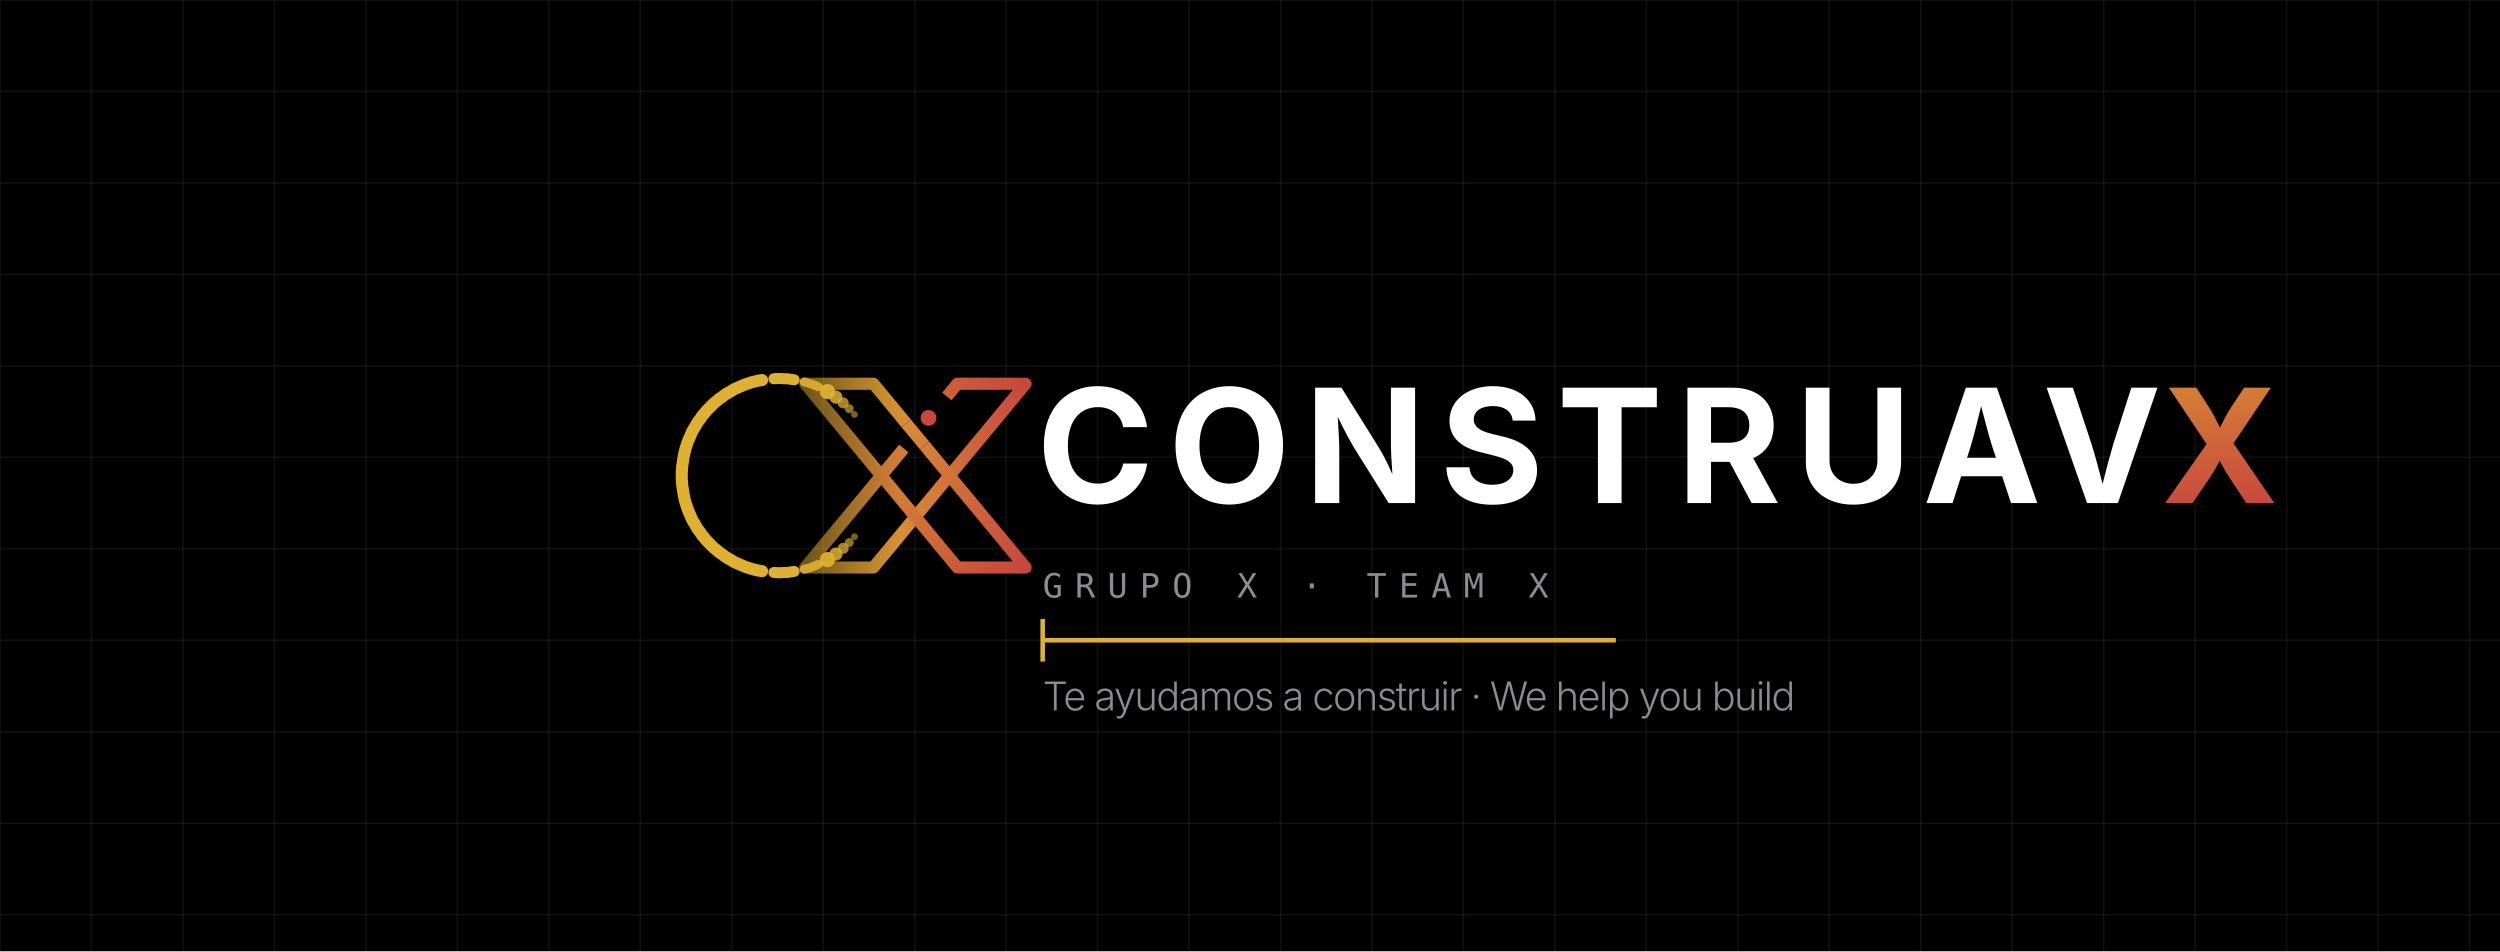
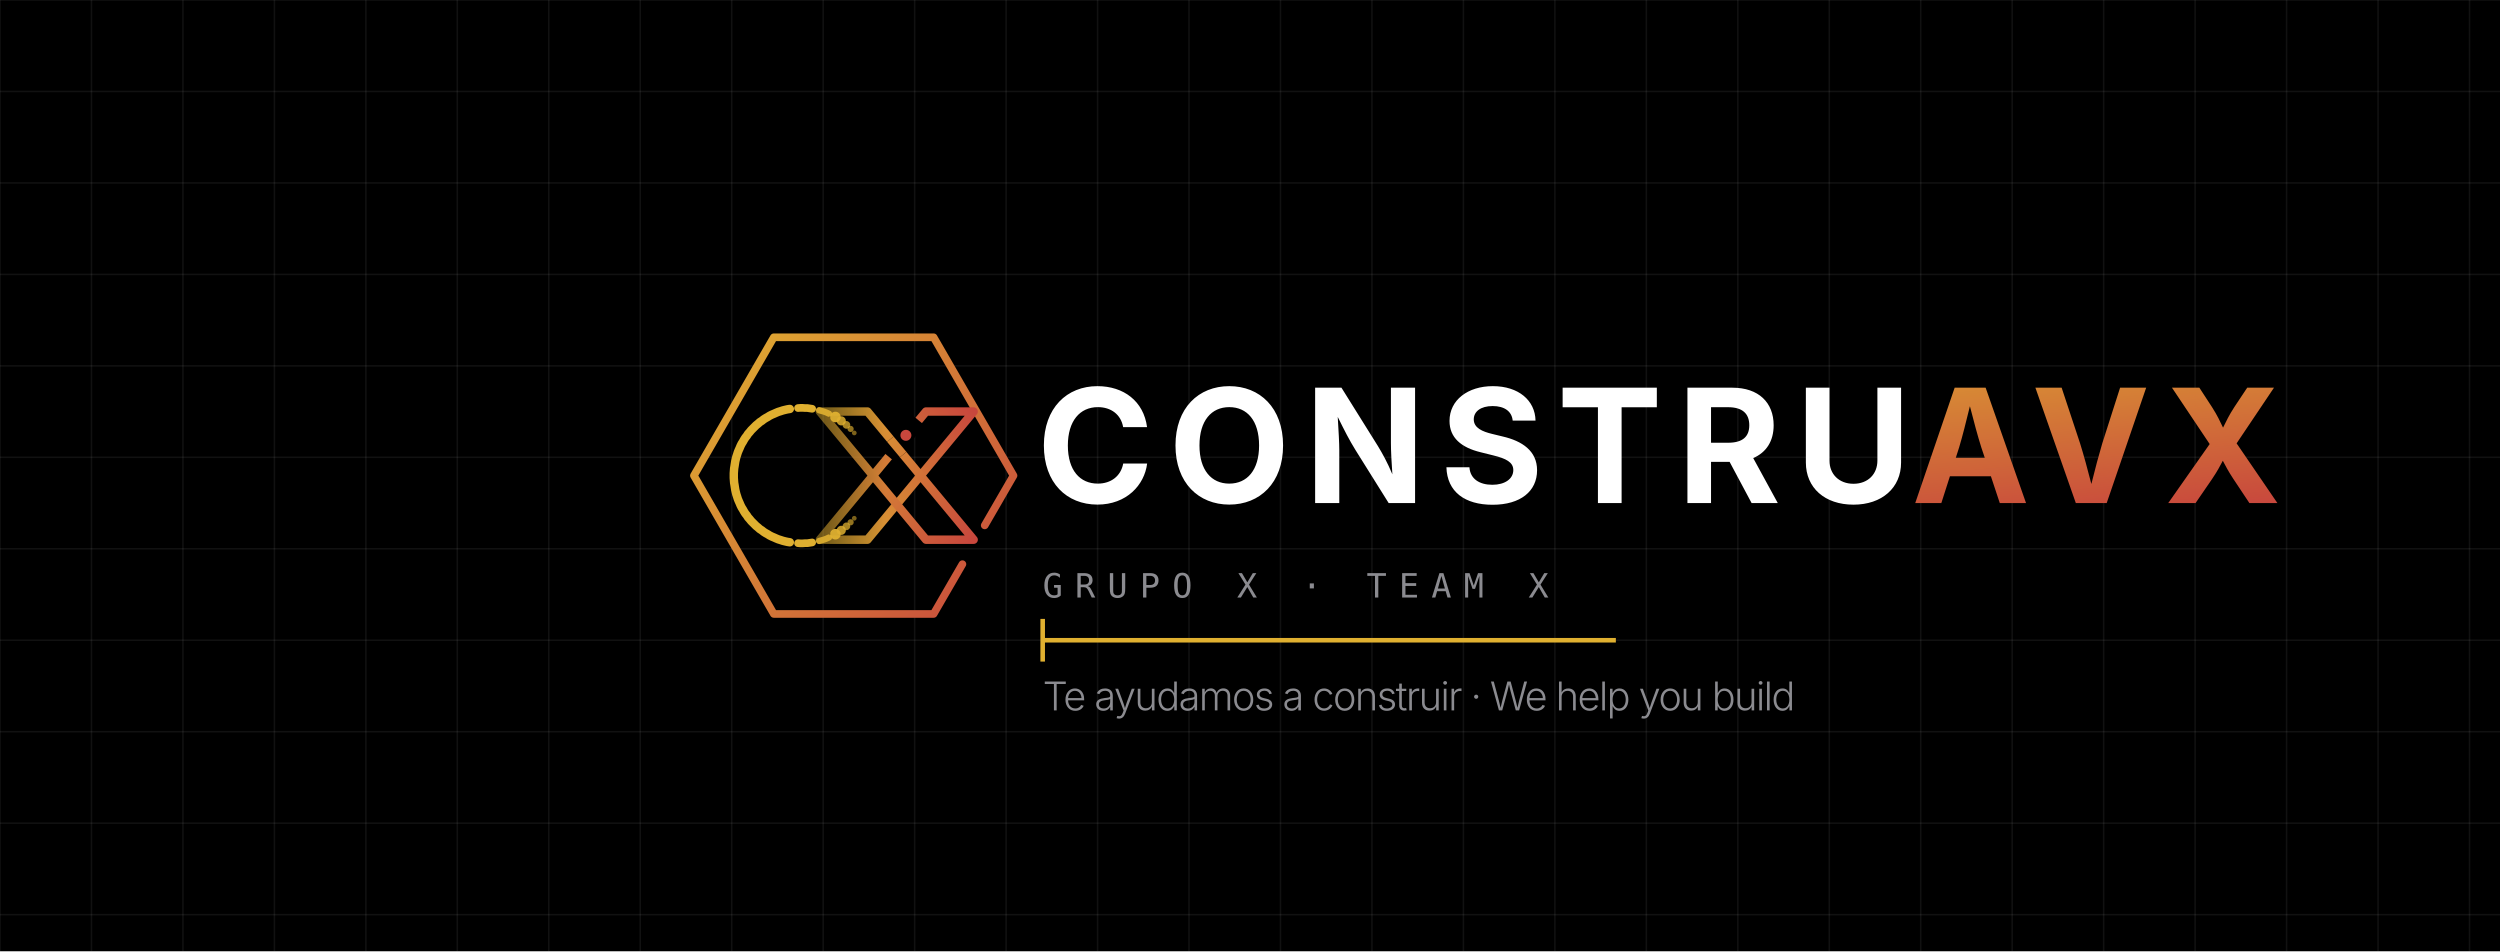
<svg xmlns="http://www.w3.org/2000/svg" viewBox="0 0 1640 624">
  <rect width="1640" height="624" fill="#000" />
  <g stroke="#fff" stroke-opacity=".07" stroke-width="1">
    <line x1="0" y1="0" x2="0" y2="624" />
    <line x1="60" y1="0" x2="60" y2="624" />
    <line x1="120" y1="0" x2="120" y2="624" />
    <line x1="180" y1="0" x2="180" y2="624" />
    <line x1="240" y1="0" x2="240" y2="624" />
    <line x1="300" y1="0" x2="300" y2="624" />
    <line x1="360" y1="0" x2="360" y2="624" />
    <line x1="420" y1="0" x2="420" y2="624" />
    <line x1="480" y1="0" x2="480" y2="624" />
    <line x1="540" y1="0" x2="540" y2="624" />
    <line x1="600" y1="0" x2="600" y2="624" />
    <line x1="660" y1="0" x2="660" y2="624" />
    <line x1="720" y1="0" x2="720" y2="624" />
    <line x1="780" y1="0" x2="780" y2="624" />
    <line x1="840" y1="0" x2="840" y2="624" />
    <line x1="900" y1="0" x2="900" y2="624" />
    <line x1="960" y1="0" x2="960" y2="624" />
    <line x1="1020" y1="0" x2="1020" y2="624" />
    <line x1="1080" y1="0" x2="1080" y2="624" />
    <line x1="1140" y1="0" x2="1140" y2="624" />
    <line x1="1200" y1="0" x2="1200" y2="624" />
    <line x1="1260" y1="0" x2="1260" y2="624" />
    <line x1="1320" y1="0" x2="1320" y2="624" />
    <line x1="1380" y1="0" x2="1380" y2="624" />
    <line x1="1440" y1="0" x2="1440" y2="624" />
    <line x1="1500" y1="0" x2="1500" y2="624" />
    <line x1="1560" y1="0" x2="1560" y2="624" />
    <line x1="1620" y1="0" x2="1620" y2="624" />
    <line x1="0" y1="0" x2="1640" y2="0" />
    <line x1="0" y1="60" x2="1640" y2="60" />
    <line x1="0" y1="120" x2="1640" y2="120" />
    <line x1="0" y1="180" x2="1640" y2="180" />
    <line x1="0" y1="240" x2="1640" y2="240" />
    <line x1="0" y1="300" x2="1640" y2="300" />
    <line x1="0" y1="360" x2="1640" y2="360" />
    <line x1="0" y1="420" x2="1640" y2="420" />
    <line x1="0" y1="480" x2="1640" y2="480" />
    <line x1="0" y1="540" x2="1640" y2="540" />
    <line x1="0" y1="600" x2="1640" y2="600" />
  </g>
-   <g transform="translate(514.4 225.9) scale(1.722)">
+   <g transform="translate(531.1 257.4) scale(1.092)">
    <defs>
      <linearGradient id="cg" gradientUnits="userSpaceOnUse" x1="-40" y1="0" x2="50" y2="0">
        <stop offset="0" stop-color="#E0B030" />
        <stop offset="1" stop-color="#E0B030" />
      </linearGradient>
    </defs>
-     <g transform="translate(0 0) scale(1)">
-       <defs>
-         <linearGradient id="fg" gradientUnits="userSpaceOnUse" x1="8" y1="0" x2="44" y2="0">
-           <stop offset="0" stop-color="#7d7d7d" />
-           <stop offset="1" stop-color="#fff" />
-         </linearGradient>
-         <mask id="fm" maskUnits="userSpaceOnUse" x="-40" y="-10" width="170" height="120">
-           <rect x="-40" y="-10" width="170" height="120" fill="url(#fg)" />
-         </mask>
-         <linearGradient id="g1" gradientUnits="userSpaceOnUse" x1="8" y1="15" x2="92" y2="85">
-           <stop offset="0" stop-color="#E0B030" />
-           <stop offset="1" stop-color="#C8473D" />
-         </linearGradient>
-         <linearGradient id="g2" gradientUnits="userSpaceOnUse" x1="92" y1="15" x2="8" y2="85">
-           <stop offset="0" stop-color="#C8473D" />
-           <stop offset="1" stop-color="#E0B030" />
-         </linearGradient>
-       </defs>
-       <g fill="none" stroke-width="4.6" stroke-linejoin="round" stroke-linecap="round" mask="url(#fm)">
-         <polygon points="66,15 92,15 34,85 8,85" stroke="url(#g2)" />
-         <polygon points="8,15 34,15 92,85 66,85" stroke="url(#g1)" />
-         <line x1="62.4" y1="20.2" x2="46" y2="40" stroke="#000" stroke-width="7.4" stroke-linecap="butt" />
-         <line x1="46.5" y1="30.1" x2="53.5" y2="38.5" stroke="#000" stroke-width="8.6" stroke-linecap="butt" />
-         <line x1="46.5" y1="30.1" x2="53.5" y2="38.5" stroke="url(#g1)" stroke-width="4.6" stroke-linecap="butt" />
+     <defs>
+       <linearGradient id="hg" gradientUnits="userSpaceOnUse" x1="-69" y1="-33" x2="122" y2="133">
+         <stop offset="0" stop-color="#E0B030" />
+         <stop offset="1" stop-color="#C8473D" />
+       </linearGradient>
+     </defs>
+     <path d="M91.8 103.2 L74.5 133.1 L-21.5 133.1 L-69.5 50 L-21.5 -33.1 L74.5 -33.1 L122.5 50 L105.2 79.9" fill="none" stroke="url(#hg)" stroke-width="4.6" stroke-linecap="round" stroke-linejoin="round" />
+     <g transform="translate(26.5 50) scale(1.1) translate(-26.5 -50)">
+       <g transform="translate(0 0) scale(1)">
+         <defs>
+           <linearGradient id="fg" gradientUnits="userSpaceOnUse" x1="8" y1="0" x2="44" y2="0">
+             <stop offset="0" stop-color="#7d7d7d" />
+             <stop offset="1" stop-color="#fff" />
+           </linearGradient>
+           <mask id="fm" maskUnits="userSpaceOnUse" x="-40" y="-10" width="170" height="120">
+             <rect x="-40" y="-10" width="170" height="120" fill="url(#fg)" />
+           </mask>
+           <linearGradient id="g1" gradientUnits="userSpaceOnUse" x1="8" y1="15" x2="92" y2="85">
+             <stop offset="0" stop-color="#E0B030" />
+             <stop offset="1" stop-color="#C8473D" />
+           </linearGradient>
+           <linearGradient id="g2" gradientUnits="userSpaceOnUse" x1="92" y1="15" x2="8" y2="85">
+             <stop offset="0" stop-color="#C8473D" />
+             <stop offset="1" stop-color="#E0B030" />
+           </linearGradient>
+         </defs>
+         <g fill="none" stroke-width="4.6" stroke-linejoin="round" stroke-linecap="round" mask="url(#fm)">
+           <polygon points="66,15 92,15 34,85 8,85" stroke="url(#g2)" />
+           <polygon points="8,15 34,15 92,85 66,85" stroke="url(#g1)" />
+           <line x1="62.4" y1="20.2" x2="46" y2="40" stroke="#000" stroke-width="7.4" stroke-linecap="butt" />
+           <line x1="46.5" y1="30.1" x2="53.5" y2="38.5" stroke="#000" stroke-width="8.6" stroke-linecap="butt" />
+           <line x1="46.5" y1="30.1" x2="53.5" y2="38.5" stroke="url(#g1)" stroke-width="4.6" stroke-linecap="butt" />
+         </g>
+         <circle cx="55" cy="28" r="3" fill="#C8473D" />
      </g>
-       <circle cx="55" cy="28" r="3" fill="#C8473D" />
+       <path d="M-8.4 13.6 L-9.7 13.8 L-11.0 14.1 L-12.2 14.4 L-13.4 14.8 L-14.7 15.2 L-15.9 15.7 L-17.0 16.2 L-18.2 16.7 L-19.4 17.3 L-20.5 18.0 L-21.6 18.6 L-22.7 19.3 L-23.7 20.1 L-24.8 20.8 L-25.8 21.7 L-26.8 22.5 L-27.7 23.4 L-28.6 24.3 L-29.5 25.2 L-30.3 26.2 L-31.2 27.2 L-31.9 28.3 L-32.7 29.3 L-33.4 30.4 L-34.0 31.5 L-34.7 32.6 L-35.3 33.8 L-35.8 35.0 L-36.3 36.1 L-36.8 37.3 L-37.2 38.6 L-37.6 39.8 L-37.9 41.0 L-38.2 42.3 L-38.4 43.6 L-38.6 44.9 L-38.8 46.1 L-38.9 47.4 L-39.0 48.7 L-39.0 50.0 L-39.0 51.3 L-38.9 52.6 L-38.8 53.9 L-38.6 55.1 L-38.4 56.4 L-38.2 57.7 L-37.9 59.0 L-37.6 60.2 L-37.2 61.4 L-36.8 62.7 L-36.3 63.9 L-35.8 65.0 L-35.3 66.2 L-34.7 67.4 L-34.0 68.5 L-33.4 69.6 L-32.7 70.7 L-31.9 71.7 L-31.2 72.8 L-30.3 73.8 L-29.5 74.8 L-28.6 75.7 L-27.7 76.6 L-26.8 77.5 L-25.8 78.3 L-24.8 79.2 L-23.7 79.9 L-22.7 80.7 L-21.6 81.4 L-20.5 82.0 L-19.4 82.7 L-18.2 83.3 L-17.0 83.8 L-15.9 84.3 L-14.7 84.8 L-13.4 85.2 L-12.2 85.6 L-11.0 85.9 L-9.7 86.2 L-8.4 86.4" fill="none" stroke="url(#cg)" stroke-width="4.6" stroke-linecap="round" stroke-linejoin="round" opacity="1" />
+       <path d="M-3.9 13.1 L-2.6 13.0 L-1.4 13.0 L-0.1 13.1 L1.2 13.1 L2.5 13.3 L3.8 13.5" fill="none" stroke="url(#cg)" stroke-width="4.2" stroke-linecap="round" stroke-linejoin="round" opacity="1" />
+       <path d="M7.6 14.3 L9.0 14.7 L10.4 15.1 L11.7 15.6 L13.0 16.2" fill="none" stroke="url(#cg)" stroke-width="3.4" stroke-linecap="round" stroke-linejoin="round" opacity="0.9" />
+       <circle cx="16.5" cy="18.0" r="2.9" fill="url(#cg)" opacity="0.95" />
+       <circle cx="19.7" cy="20.1" r="2.5" fill="url(#cg)" opacity="0.85" />
+       <circle cx="22.5" cy="22.3" r="2.1" fill="url(#cg)" opacity="0.75" />
+       <circle cx="24.8" cy="24.5" r="1.7" fill="url(#cg)" opacity="0.65" />
+       <circle cx="26.8" cy="26.7" r="1.3" fill="url(#cg)" opacity="0.55" />
+       <path d="M-3.9 86.9 L-2.6 87.0 L-1.4 87.0 L-0.1 86.9 L1.2 86.9 L2.5 86.7 L3.8 86.5" fill="none" stroke="url(#cg)" stroke-width="4.2" stroke-linecap="round" stroke-linejoin="round" opacity="1" />
+       <path d="M7.6 85.7 L9.0 85.3 L10.4 84.9 L11.7 84.4 L13.0 83.8" fill="none" stroke="url(#cg)" stroke-width="3.4" stroke-linecap="round" stroke-linejoin="round" opacity="0.9" />
+       <circle cx="16.5" cy="82.0" r="2.9" fill="url(#cg)" opacity="0.95" />
+       <circle cx="19.7" cy="79.9" r="2.5" fill="url(#cg)" opacity="0.85" />
+       <circle cx="22.5" cy="77.7" r="2.1" fill="url(#cg)" opacity="0.75" />
+       <circle cx="24.8" cy="75.5" r="1.7" fill="url(#cg)" opacity="0.65" />
+       <circle cx="26.8" cy="73.3" r="1.3" fill="url(#cg)" opacity="0.55" />
    </g>
-     <path d="M-8.4 13.6 L-9.7 13.8 L-11.0 14.1 L-12.2 14.4 L-13.4 14.8 L-14.7 15.2 L-15.9 15.7 L-17.0 16.2 L-18.2 16.7 L-19.4 17.3 L-20.5 18.0 L-21.6 18.6 L-22.7 19.3 L-23.7 20.1 L-24.8 20.8 L-25.8 21.7 L-26.8 22.5 L-27.7 23.4 L-28.6 24.3 L-29.5 25.2 L-30.3 26.2 L-31.2 27.2 L-31.9 28.3 L-32.7 29.3 L-33.4 30.4 L-34.0 31.5 L-34.7 32.6 L-35.3 33.8 L-35.8 35.0 L-36.3 36.1 L-36.8 37.3 L-37.2 38.6 L-37.6 39.8 L-37.9 41.0 L-38.2 42.3 L-38.4 43.6 L-38.6 44.9 L-38.8 46.1 L-38.9 47.4 L-39.0 48.7 L-39.0 50.0 L-39.0 51.3 L-38.9 52.6 L-38.8 53.9 L-38.6 55.1 L-38.4 56.4 L-38.2 57.7 L-37.9 59.0 L-37.6 60.2 L-37.2 61.4 L-36.8 62.7 L-36.3 63.9 L-35.8 65.0 L-35.3 66.2 L-34.7 67.4 L-34.0 68.5 L-33.4 69.6 L-32.7 70.7 L-31.9 71.7 L-31.2 72.8 L-30.3 73.8 L-29.5 74.8 L-28.6 75.7 L-27.7 76.6 L-26.8 77.5 L-25.8 78.3 L-24.8 79.2 L-23.7 79.9 L-22.7 80.7 L-21.6 81.4 L-20.5 82.0 L-19.4 82.7 L-18.2 83.3 L-17.0 83.8 L-15.9 84.3 L-14.7 84.8 L-13.4 85.2 L-12.2 85.6 L-11.0 85.9 L-9.7 86.2 L-8.4 86.4" fill="none" stroke="url(#cg)" stroke-width="4.6" stroke-linecap="round" stroke-linejoin="round" opacity="1" />
-     <path d="M-3.9 13.1 L-2.6 13.0 L-1.4 13.0 L-0.1 13.1 L1.2 13.1 L2.5 13.3 L3.8 13.5" fill="none" stroke="url(#cg)" stroke-width="4.2" stroke-linecap="round" stroke-linejoin="round" opacity="1" />
-     <path d="M7.6 14.3 L9.0 14.7 L10.4 15.1 L11.7 15.6 L13.0 16.2" fill="none" stroke="url(#cg)" stroke-width="3.4" stroke-linecap="round" stroke-linejoin="round" opacity="0.9" />
-     <circle cx="16.5" cy="18.0" r="2.9" fill="url(#cg)" opacity="0.95" />
-     <circle cx="19.7" cy="20.1" r="2.5" fill="url(#cg)" opacity="0.85" />
-     <circle cx="22.5" cy="22.3" r="2.1" fill="url(#cg)" opacity="0.75" />
-     <circle cx="24.8" cy="24.5" r="1.7" fill="url(#cg)" opacity="0.65" />
-     <circle cx="26.8" cy="26.7" r="1.3" fill="url(#cg)" opacity="0.55" />
-     <path d="M-3.9 86.9 L-2.6 87.0 L-1.4 87.0 L-0.1 86.9 L1.2 86.9 L2.5 86.7 L3.8 86.5" fill="none" stroke="url(#cg)" stroke-width="4.2" stroke-linecap="round" stroke-linejoin="round" opacity="1" />
-     <path d="M7.6 85.7 L9.0 85.3 L10.4 84.9 L11.7 84.4 L13.0 83.8" fill="none" stroke="url(#cg)" stroke-width="3.4" stroke-linecap="round" stroke-linejoin="round" opacity="0.9" />
-     <circle cx="16.5" cy="82.0" r="2.9" fill="url(#cg)" opacity="0.95" />
-     <circle cx="19.7" cy="79.9" r="2.5" fill="url(#cg)" opacity="0.85" />
-     <circle cx="22.5" cy="77.7" r="2.1" fill="url(#cg)" opacity="0.75" />
-     <circle cx="24.8" cy="75.5" r="1.7" fill="url(#cg)" opacity="0.65" />
-     <circle cx="26.8" cy="73.3" r="1.3" fill="url(#cg)" opacity="0.55" />
  </g>
  <defs>
    <linearGradient id="wg" x1="0" y1="0" x2="1" y2="1">
      <stop offset="0" stop-color="#E0B030" />
      <stop offset="1" stop-color="#C8473D" />
    </linearGradient>
  </defs>
-   <text x="680" y="330" text-anchor="start" font-family="'Montserrat','Inter','Helvetica Neue',Arial,sans-serif" font-weight="700" font-size="104" letter-spacing="9.4" fill="#fff">CONSTRUAV<tspan fill="url(#wg)">X</tspan>
+   <text x="680" y="330" text-anchor="start" font-family="'Montserrat','Inter','Helvetica Neue',Arial,sans-serif" font-weight="700" font-size="104" letter-spacing="9.4" fill="#fff">CONSTRU<tspan fill="url(#wg)">AVX</tspan>
  </text>
  <text x="684" y="392" text-anchor="start" font-family="'JetBrains Mono','DejaVu Sans Mono',monospace" font-weight="400" font-size="22" fill="#8b8b90" letter-spacing="8">GRUPO X · TEAM X</text>
  <line x1="684" y1="420" x2="1060" y2="420" stroke="#E0B030" stroke-width="3" />
  <line x1="684" y1="406" x2="684" y2="434" stroke="#E0B030" stroke-width="3" />
  <text x="684" y="466" text-anchor="start" font-family="'Inter Tight','Inter','Helvetica Neue',Arial,sans-serif" font-weight="300" font-size="26" fill="#8b8b90" letter-spacing="-1">Te ayudamos a construir · We help you build</text>
</svg>
